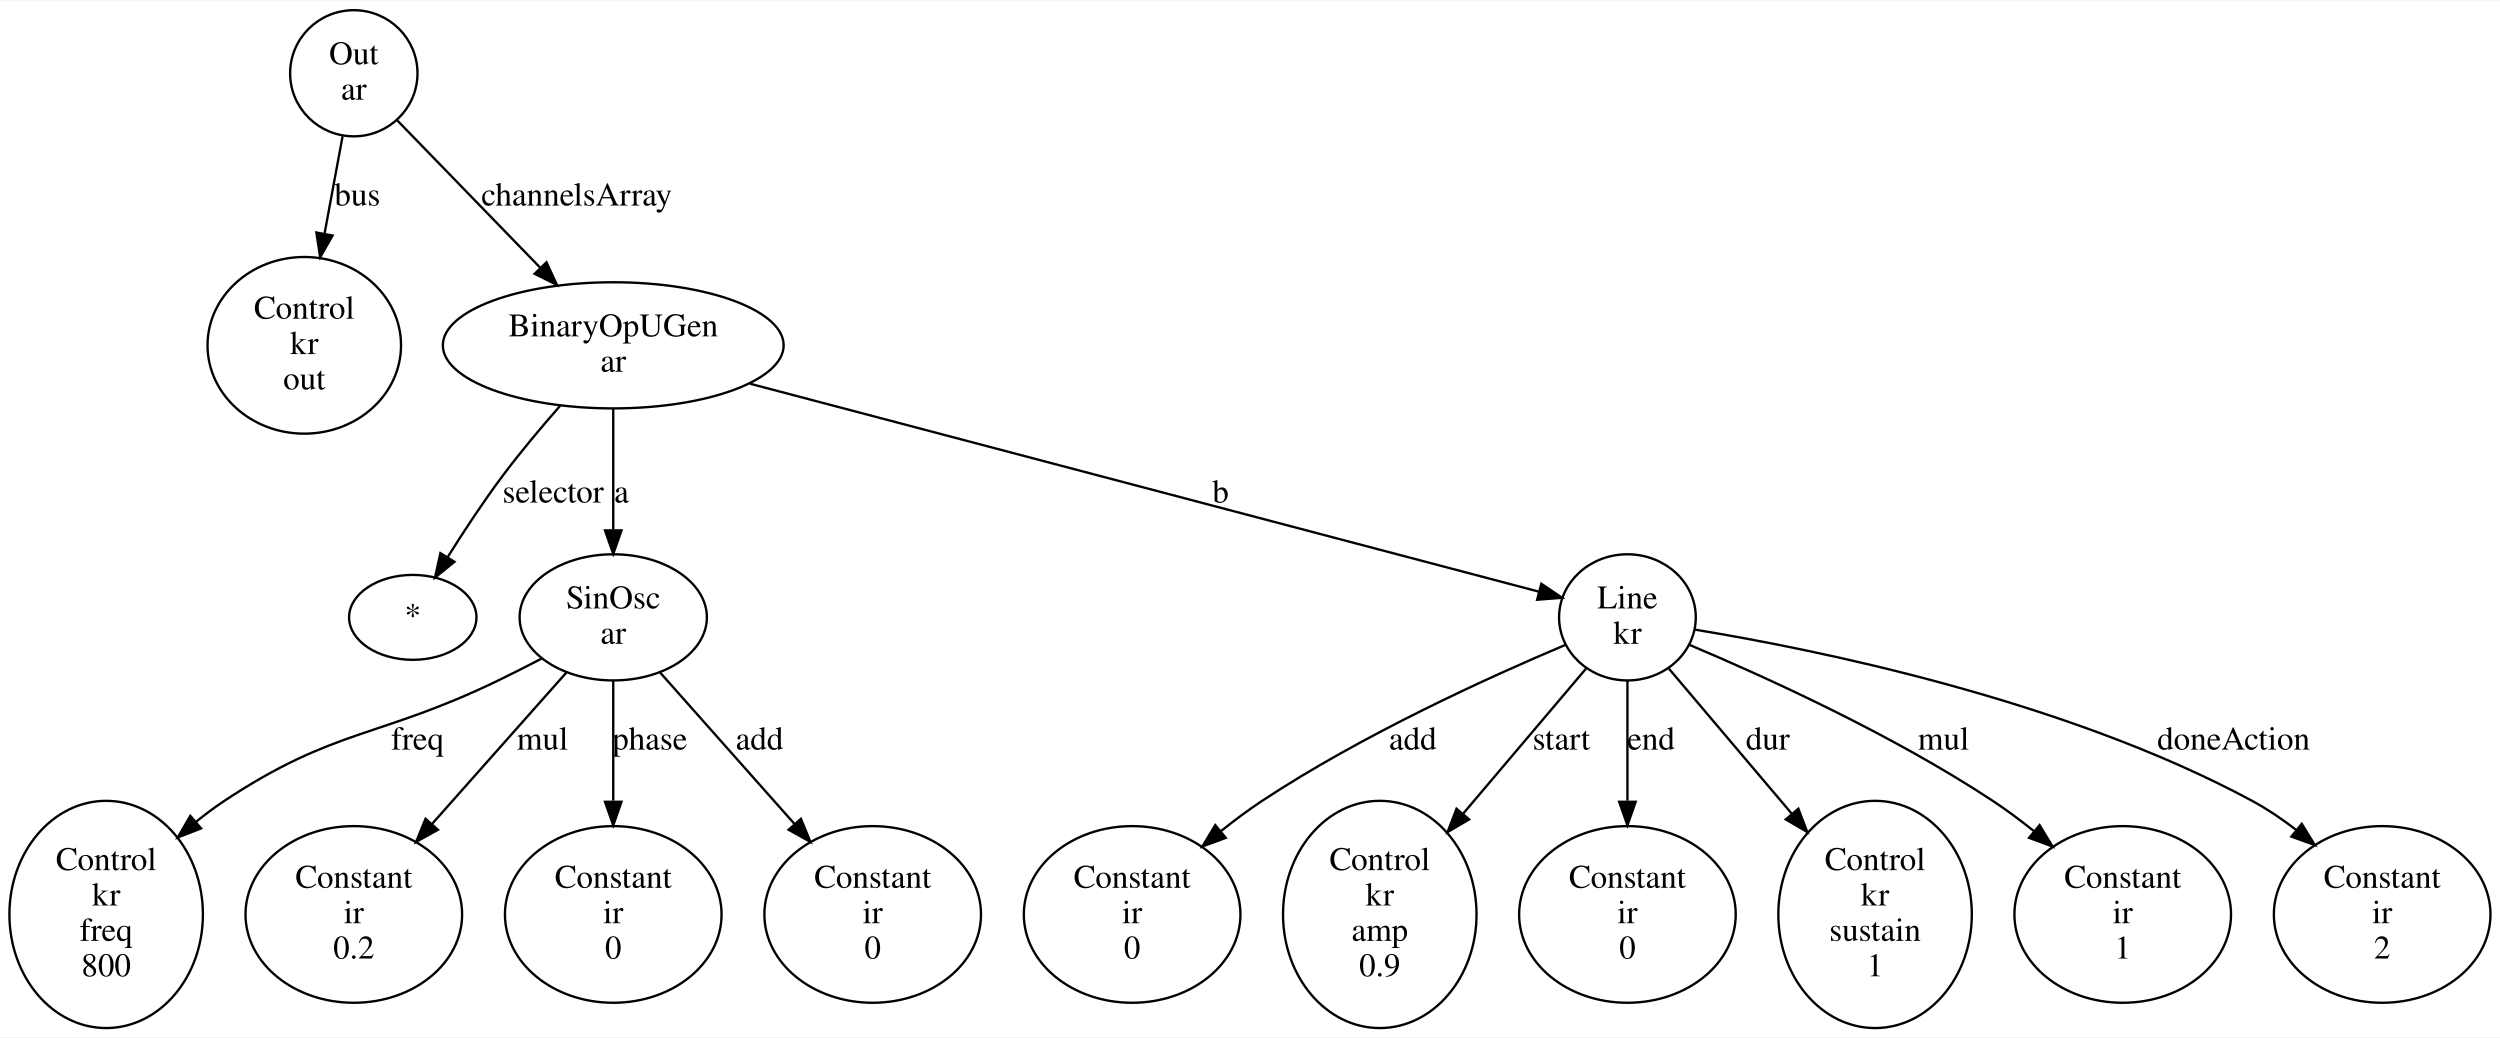
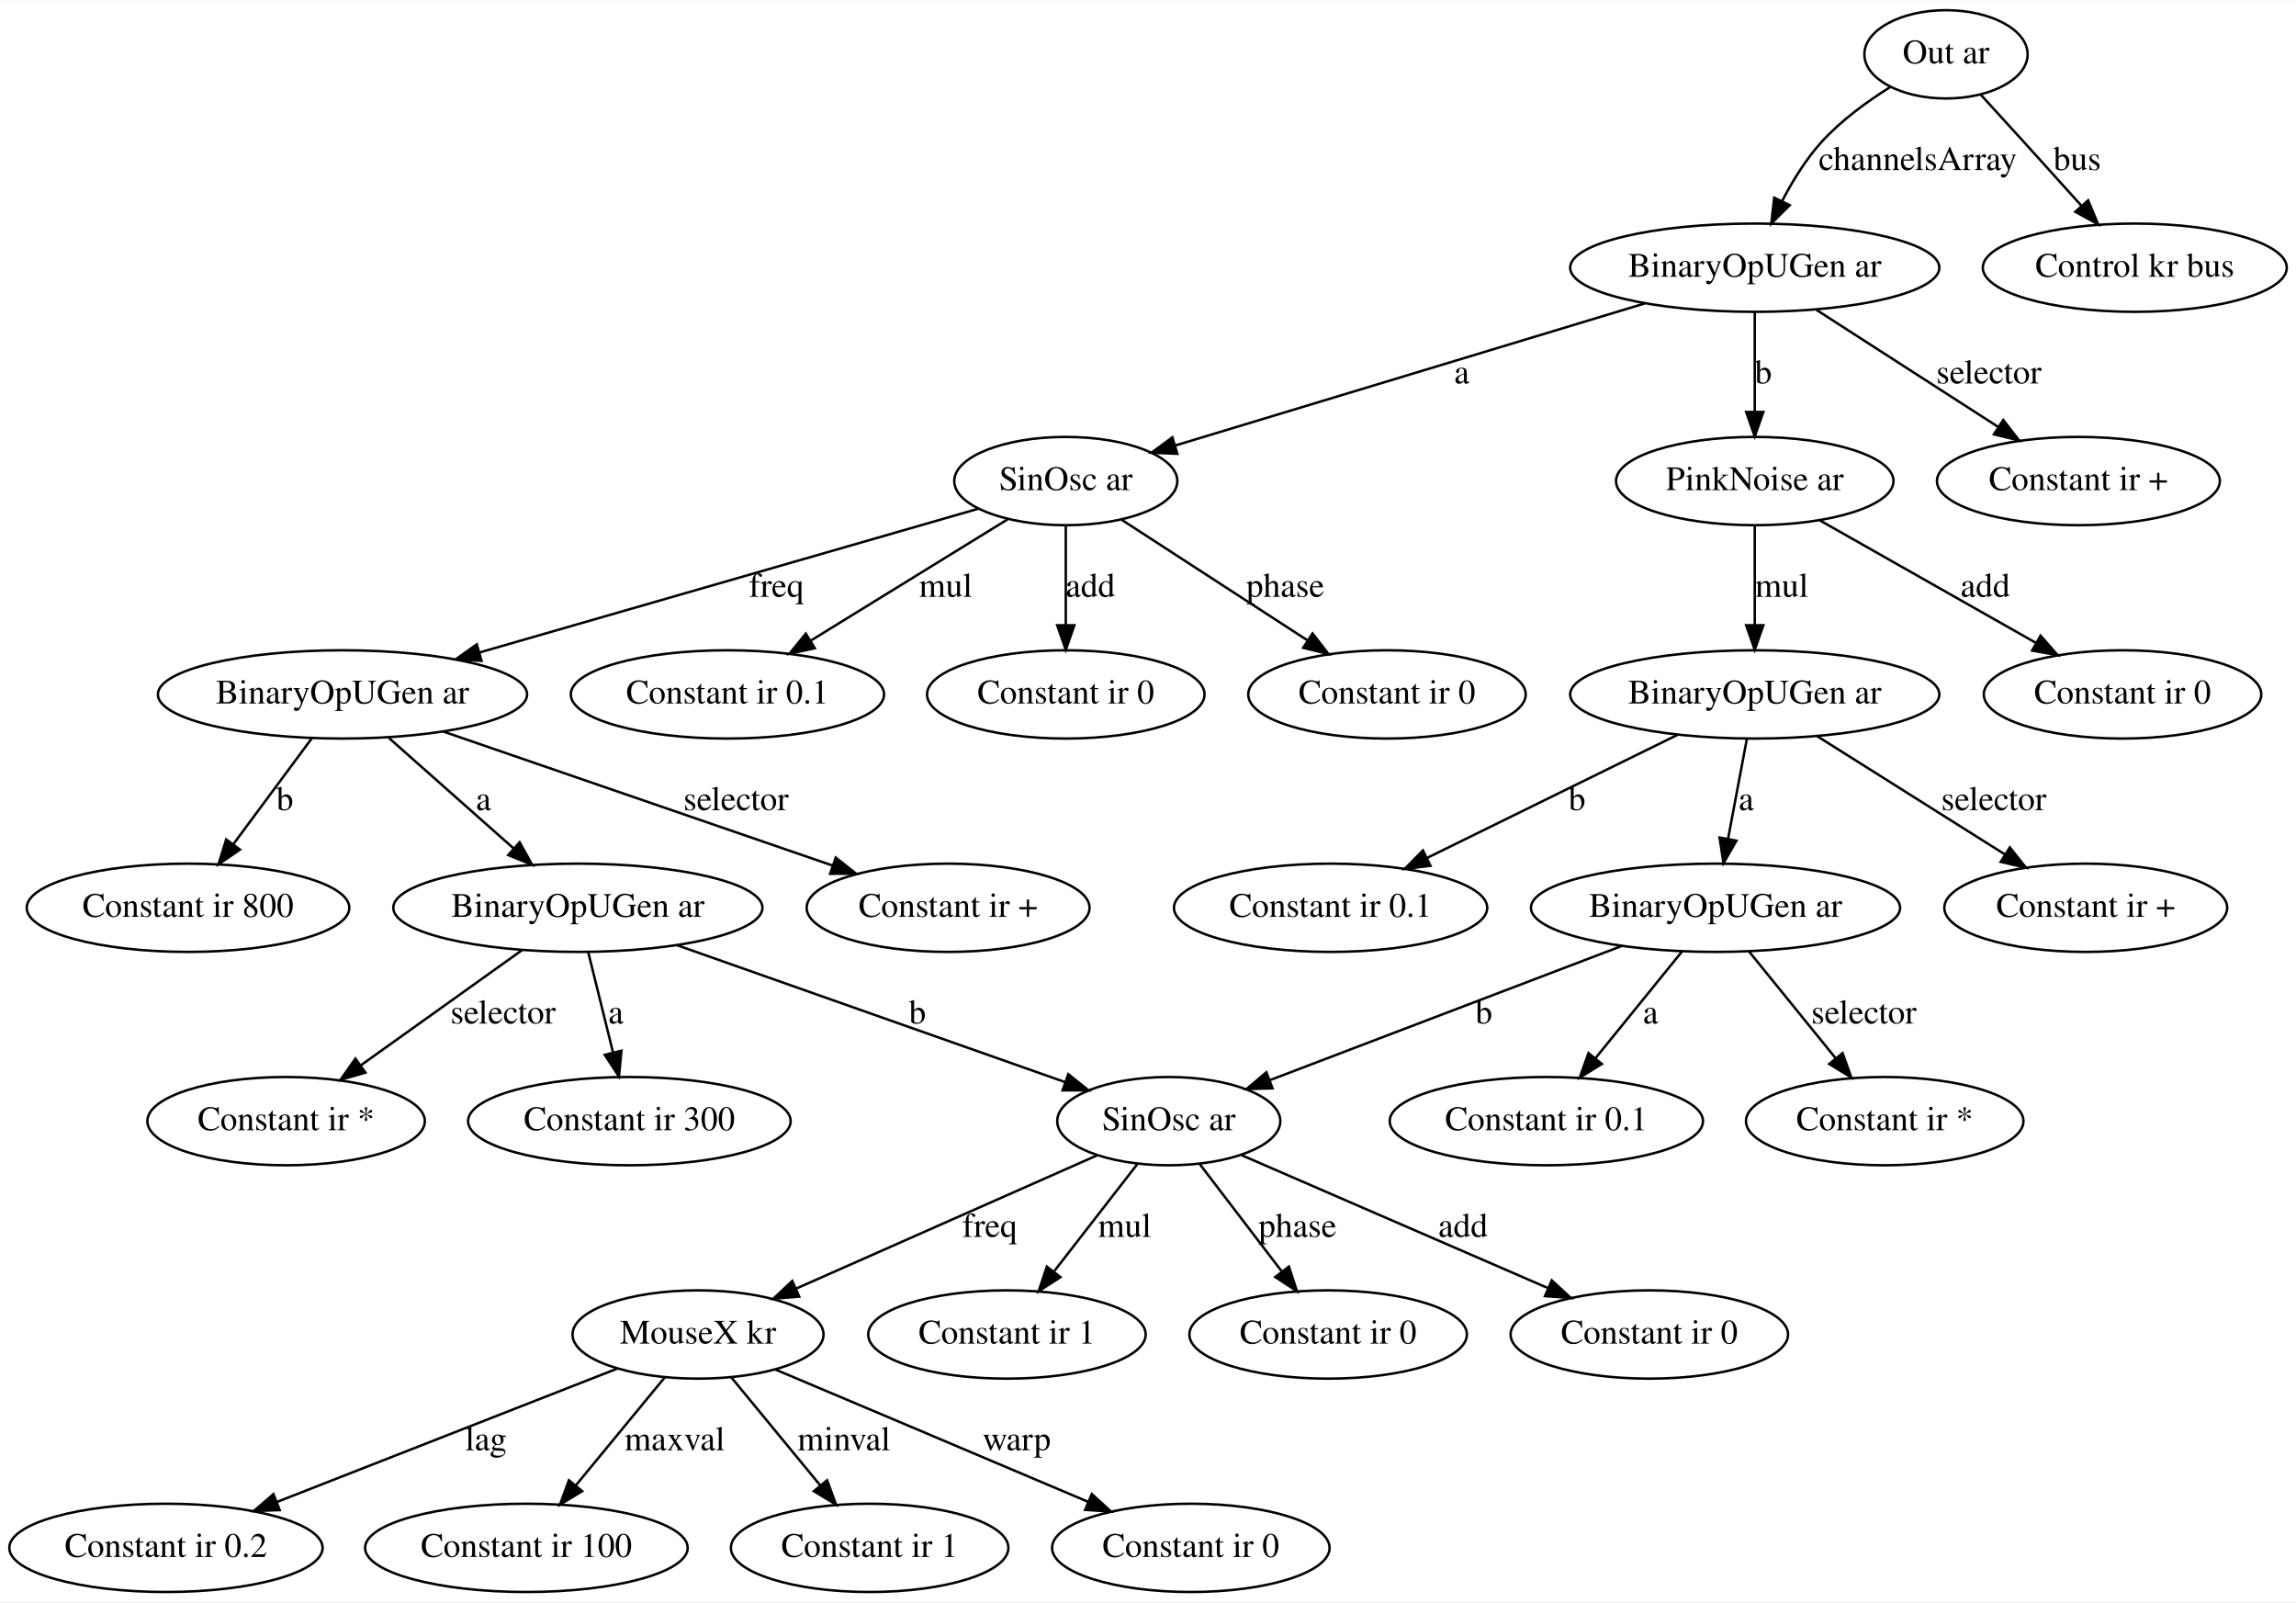
- <svg xmlns="http://www.w3.org/2000/svg" width="1060pt" height="440pt" viewBox="0.00 0.00 1059.97 439.60">
-   <g id="graph0" class="graph" transform="scale(1 1) rotate(0) translate(4 435.6)">
-     <polygon fill="white" stroke="transparent" points="-4,4 -4,-435.6 1055.97,-435.6 1055.97,4 -4,4" />
+ <svg xmlns="http://www.w3.org/2000/svg" width="936pt" height="653pt" viewBox="0.00 0.00 936.44 653.00">
+   <g id="graph0" class="graph" transform="scale(1 1) rotate(0) translate(4 649)">
+     <polygon fill="white" stroke="transparent" points="-4,4 -4,-649 932.44,-649 932.44,4 -4,4" />
    <g id="node1" class="node">
-       <ellipse fill="none" stroke="black" cx="146.01" cy="-404.73" rx="27" ry="26.74" />
-       <text text-anchor="middle" x="146.01" y="-408.53" font-family="Times,serif" font-size="14.00">Out</text>
-       <text text-anchor="middle" x="146.01" y="-393.53" font-family="Times,serif" font-size="14.00">ar</text>
+       <ellipse fill="none" stroke="black" cx="789.69" cy="-627" rx="33.29" ry="18" />
+       <text text-anchor="middle" x="789.69" y="-623.3" font-family="Times,serif" font-size="14.00">Out ar</text>
    </g>
    <g id="node2" class="node">
-       <ellipse fill="none" stroke="black" cx="125.01" cy="-289.38" rx="41.02" ry="37.45" />
-       <text text-anchor="middle" x="125.01" y="-300.68" font-family="Times,serif" font-size="14.00">Control</text>
-       <text text-anchor="middle" x="125.01" y="-285.68" font-family="Times,serif" font-size="14.00">kr</text>
-       <text text-anchor="middle" x="125.01" y="-270.68" font-family="Times,serif" font-size="14.00">out</text>
+       <ellipse fill="none" stroke="black" cx="711.69" cy="-540" rx="75.29" ry="18" />
+       <text text-anchor="middle" x="711.69" y="-536.3" font-family="Times,serif" font-size="14.00">BinaryOpUGen ar</text>
+     </g>
+     <g id="edge30" class="edge">
+       <path fill="none" stroke="black" d="M767.07,-613.73C757.5,-607.76 746.74,-599.94 738.69,-591 732.44,-584.04 727.11,-575.37 722.88,-567.22" />
+       <polygon fill="black" stroke="black" points="725.94,-565.49 718.43,-558.01 719.63,-568.54 725.94,-565.49" />
+       <text text-anchor="middle" x="778.19" y="-579.8" font-family="Times,serif" font-size="14.00">channelsArray</text>
+     </g>
+     <g id="node31" class="node">
+       <ellipse fill="none" stroke="black" cx="866.69" cy="-540" rx="61.99" ry="18" />
+       <text text-anchor="middle" x="866.69" y="-536.3" font-family="Times,serif" font-size="14.00">Control kr bus</text>
+     </g>
+     <g id="edge31" class="edge">
+       <path fill="none" stroke="black" d="M803.74,-610.69C809.34,-604.58 815.83,-597.46 821.69,-591 829.31,-582.61 837.61,-573.4 844.99,-565.19" />
+       <polygon fill="black" stroke="black" points="847.65,-567.47 851.73,-557.7 842.44,-562.79 847.65,-567.47" />
+       <text text-anchor="middle" x="843.19" y="-579.8" font-family="Times,serif" font-size="14.00">bus</text>
+     </g>
+     <g id="node3" class="node">
+       <ellipse fill="none" stroke="black" cx="430.69" cy="-453" rx="45.49" ry="18" />
+       <text text-anchor="middle" x="430.69" y="-449.3" font-family="Times,serif" font-size="14.00">SinOsc ar</text>
+     </g>
+     <g id="edge19" class="edge">
+       <path fill="none" stroke="black" d="M666.86,-525.44C614.31,-509.54 527.76,-483.36 475.3,-467.49" />
+       <polygon fill="black" stroke="black" points="476.19,-464.11 465.61,-464.56 474.16,-470.81 476.19,-464.11" />
+       <text text-anchor="middle" x="592.19" y="-492.8" font-family="Times,serif" font-size="14.00">a</text>
+     </g>
+     <g id="node22" class="node">
+       <ellipse fill="none" stroke="black" cx="711.69" cy="-453" rx="56.59" ry="18" />
+       <text text-anchor="middle" x="711.69" y="-449.3" font-family="Times,serif" font-size="14.00">PinkNoise ar</text>
+     </g>
+     <g id="edge28" class="edge">
+       <path fill="none" stroke="black" d="M711.69,-521.8C711.69,-510.16 711.69,-494.55 711.69,-481.24" />
+       <polygon fill="black" stroke="black" points="715.19,-481.18 711.69,-471.18 708.19,-481.18 715.19,-481.18" />
+       <text text-anchor="middle" x="715.19" y="-492.8" font-family="Times,serif" font-size="14.00">b</text>
+     </g>
+     <g id="node30" class="node">
+       <ellipse fill="none" stroke="black" cx="843.69" cy="-453" rx="57.69" ry="18" />
+       <text text-anchor="middle" x="843.69" y="-449.3" font-family="Times,serif" font-size="14.00">Constant ir +</text>
+     </g>
+     <g id="edge29" class="edge">
+       <path fill="none" stroke="black" d="M736.83,-522.81C757.83,-509.29 787.93,-489.91 810.84,-475.16" />
+       <polygon fill="black" stroke="black" points="813.03,-477.91 819.54,-469.55 809.24,-472.03 813.03,-477.91" />
+       <text text-anchor="middle" x="807.19" y="-492.8" font-family="Times,serif" font-size="14.00">selector</text>
+     </g>
+     <g id="node4" class="node">
+       <ellipse fill="none" stroke="black" cx="430.69" cy="-366" rx="56.59" ry="18" />
+       <text text-anchor="middle" x="430.69" y="-362.3" font-family="Times,serif" font-size="14.00">Constant ir 0</text>
    </g>
    <g id="edge1" class="edge">
-       <path fill="none" stroke="black" d="M141.25,-378.01C138.99,-365.82 136.22,-350.86 133.61,-336.79" />
-       <polygon fill="black" stroke="black" points="137.01,-335.94 131.75,-326.74 130.13,-337.21 137.01,-335.94" />
-       <text text-anchor="middle" x="147.51" y="-348.66" font-family="Times,serif" font-size="14.00">bus</text>
-     </g>
-     <g id="node3" class="node">
-       <ellipse fill="none" stroke="black" cx="256.01" cy="-289.38" rx="72.25" ry="26.74" />
-       <text text-anchor="middle" x="256.01" y="-293.18" font-family="Times,serif" font-size="14.00">BinaryOpUGen</text>
-       <text text-anchor="middle" x="256.01" y="-278.18" font-family="Times,serif" font-size="14.00">ar</text>
+       <path fill="none" stroke="black" d="M430.69,-434.8C430.69,-423.16 430.69,-407.55 430.69,-394.24" />
+       <polygon fill="black" stroke="black" points="434.19,-394.18 430.69,-384.18 427.19,-394.18 434.19,-394.18" />
+       <text text-anchor="middle" x="440.69" y="-405.8" font-family="Times,serif" font-size="14.00">add</text>
+     </g>
+     <g id="node5" class="node">
+       <ellipse fill="none" stroke="black" cx="561.69" cy="-366" rx="56.59" ry="18" />
+       <text text-anchor="middle" x="561.69" y="-362.3" font-family="Times,serif" font-size="14.00">Constant ir 0</text>
+     </g>
+     <g id="edge2" class="edge">
+       <path fill="none" stroke="black" d="M453.51,-437.19C474.44,-423.61 505.67,-403.35 529.21,-388.08" />
+       <polygon fill="black" stroke="black" points="531.33,-390.88 537.81,-382.5 527.52,-385 531.33,-390.88" />
+       <text text-anchor="middle" x="520.19" y="-405.8" font-family="Times,serif" font-size="14.00">phase</text>
+     </g>
+     <g id="node6" class="node">
+       <ellipse fill="none" stroke="black" cx="135.69" cy="-366" rx="75.29" ry="18" />
+       <text text-anchor="middle" x="135.69" y="-362.3" font-family="Times,serif" font-size="14.00">BinaryOpUGen ar</text>
+     </g>
+     <g id="edge17" class="edge">
+       <path fill="none" stroke="black" d="M395.11,-441.75C344.52,-427.17 251.32,-400.32 191.49,-383.08" />
+       <polygon fill="black" stroke="black" points="192.4,-379.7 181.82,-380.29 190.46,-386.42 192.4,-379.7" />
+       <text text-anchor="middle" x="312.69" y="-405.8" font-family="Times,serif" font-size="14.00">freq</text>
+     </g>
+     <g id="node21" class="node">
+       <ellipse fill="none" stroke="black" cx="292.69" cy="-366" rx="63.89" ry="18" />
+       <text text-anchor="middle" x="292.69" y="-362.3" font-family="Times,serif" font-size="14.00">Constant ir 0.1</text>
+     </g>
+     <g id="edge18" class="edge">
+       <path fill="none" stroke="black" d="M406.97,-437.39C384.87,-423.78 351.68,-403.33 326.75,-387.98" />
+       <polygon fill="black" stroke="black" points="328.32,-384.84 317.97,-382.57 324.65,-390.8 328.32,-384.84" />
+       <text text-anchor="middle" x="381.69" y="-405.8" font-family="Times,serif" font-size="14.00">mul</text>
+     </g>
+     <g id="node7" class="node">
+       <ellipse fill="none" stroke="black" cx="72.69" cy="-279" rx="65.79" ry="18" />
+       <text text-anchor="middle" x="72.69" y="-275.3" font-family="Times,serif" font-size="14.00">Constant ir 800</text>
+     </g>
+     <g id="edge3" class="edge">
+       <path fill="none" stroke="black" d="M123.25,-348.21C114.1,-335.87 101.52,-318.89 91.2,-304.97" />
+       <polygon fill="black" stroke="black" points="93.88,-302.71 85.12,-296.76 88.26,-306.88 93.88,-302.71" />
+       <text text-anchor="middle" x="112.19" y="-318.8" font-family="Times,serif" font-size="14.00">b</text>
+     </g>
+     <g id="node8" class="node">
+       <ellipse fill="none" stroke="black" cx="231.69" cy="-279" rx="75.29" ry="18" />
+       <text text-anchor="middle" x="231.69" y="-275.3" font-family="Times,serif" font-size="14.00">BinaryOpUGen ar</text>
    </g>
    <g id="edge15" class="edge">
-       <path fill="none" stroke="black" d="M164.42,-384.76C180.91,-367.77 205.42,-342.51 224.94,-322.4" />
-       <polygon fill="black" stroke="black" points="227.7,-324.58 232.15,-314.97 222.68,-319.71 227.7,-324.58" />
-       <text text-anchor="middle" x="240.51" y="-348.66" font-family="Times,serif" font-size="14.00">channelsArray</text>
-     </g>
-     <g id="node4" class="node">
-       <ellipse fill="none" stroke="black" cx="171.01" cy="-174.04" rx="27" ry="18" />
-       <text text-anchor="middle" x="171.01" y="-170.34" font-family="Times,serif" font-size="14.00">*</text>
-     </g>
-     <g id="edge2" class="edge">
-       <path fill="none" stroke="black" d="M233.5,-263.76C225.48,-254.62 216.57,-244.01 209.01,-233.91 200.81,-222.95 192.48,-210.25 185.72,-199.46" />
-       <polygon fill="black" stroke="black" points="188.68,-197.59 180.44,-190.93 182.72,-201.27 188.68,-197.59" />
-       <text text-anchor="middle" x="230.51" y="-222.71" font-family="Times,serif" font-size="14.00">selector</text>
-     </g>
-     <g id="node5" class="node">
-       <ellipse fill="none" stroke="black" cx="256.01" cy="-174.04" rx="39.7" ry="26.74" />
-       <text text-anchor="middle" x="256.01" y="-177.84" font-family="Times,serif" font-size="14.00">SinOsc</text>
-       <text text-anchor="middle" x="256.01" y="-162.84" font-family="Times,serif" font-size="14.00">ar</text>
+       <path fill="none" stroke="black" d="M154.66,-348.21C169.22,-335.32 189.48,-317.38 205.57,-303.13" />
+       <polygon fill="black" stroke="black" points="207.93,-305.72 213.09,-296.47 203.29,-300.48 207.93,-305.72" />
+       <text text-anchor="middle" x="193.19" y="-318.8" font-family="Times,serif" font-size="14.00">a</text>
+     </g>
+     <g id="node20" class="node">
+       <ellipse fill="none" stroke="black" cx="382.69" cy="-279" rx="57.69" ry="18" />
+       <text text-anchor="middle" x="382.69" y="-275.3" font-family="Times,serif" font-size="14.00">Constant ir +</text>
+     </g>
+     <g id="edge16" class="edge">
+       <path fill="none" stroke="black" d="M176.76,-350.87C220.47,-335.83 289.53,-312.06 335.46,-296.26" />
+       <polygon fill="black" stroke="black" points="336.86,-299.47 345.18,-292.91 334.58,-292.86 336.86,-299.47" />
+       <text text-anchor="middle" x="296.19" y="-318.8" font-family="Times,serif" font-size="14.00">selector</text>
+     </g>
+     <g id="node9" class="node">
+       <ellipse fill="none" stroke="black" cx="112.69" cy="-192" rx="56.59" ry="18" />
+       <text text-anchor="middle" x="112.69" y="-188.3" font-family="Times,serif" font-size="14.00">Constant ir *</text>
+     </g>
+     <g id="edge4" class="edge">
+       <path fill="none" stroke="black" d="M209.03,-261.81C190.39,-248.49 163.78,-229.49 143.25,-214.83" />
+       <polygon fill="black" stroke="black" points="145.04,-211.8 134.87,-208.84 140.97,-217.5 145.04,-211.8" />
+       <text text-anchor="middle" x="201.19" y="-231.8" font-family="Times,serif" font-size="14.00">selector</text>
+     </g>
+     <g id="node10" class="node">
+       <ellipse fill="none" stroke="black" cx="472.69" cy="-192" rx="45.49" ry="18" />
+       <text text-anchor="middle" x="472.69" y="-188.3" font-family="Times,serif" font-size="14.00">SinOsc ar</text>
+     </g>
+     <g id="edge13" class="edge">
+       <path fill="none" stroke="black" d="M272.03,-263.77C315.88,-248.31 385.65,-223.7 430.3,-207.95" />
+       <polygon fill="black" stroke="black" points="431.71,-211.17 439.97,-204.54 429.38,-204.57 431.71,-211.17" />
+       <text text-anchor="middle" x="370.19" y="-231.8" font-family="Times,serif" font-size="14.00">b</text>
+     </g>
+     <g id="node19" class="node">
+       <ellipse fill="none" stroke="black" cx="252.69" cy="-192" rx="65.79" ry="18" />
+       <text text-anchor="middle" x="252.69" y="-188.3" font-family="Times,serif" font-size="14.00">Constant ir 300</text>
+     </g>
+     <g id="edge14" class="edge">
+       <path fill="none" stroke="black" d="M235.94,-260.8C238.82,-249.16 242.68,-233.55 245.97,-220.24" />
+       <polygon fill="black" stroke="black" points="249.45,-220.72 248.45,-210.18 242.65,-219.04 249.45,-220.72" />
+       <text text-anchor="middle" x="247.19" y="-231.8" font-family="Times,serif" font-size="14.00">a</text>
+     </g>
+     <g id="node11" class="node">
+       <ellipse fill="none" stroke="black" cx="280.69" cy="-105" rx="51.19" ry="18" />
+       <text text-anchor="middle" x="280.69" y="-101.3" font-family="Times,serif" font-size="14.00">MouseX kr</text>
+     </g>
+     <g id="edge9" class="edge">
+       <path fill="none" stroke="black" d="M443.53,-178.09C410.79,-163.6 357.46,-139.98 320.8,-123.76" />
+       <polygon fill="black" stroke="black" points="321.96,-120.44 311.4,-119.59 319.13,-126.84 321.96,-120.44" />
+       <text text-anchor="middle" x="399.69" y="-144.8" font-family="Times,serif" font-size="14.00">freq</text>
+     </g>
+     <g id="node16" class="node">
+       <ellipse fill="none" stroke="black" cx="406.69" cy="-105" rx="56.59" ry="18" />
+       <text text-anchor="middle" x="406.69" y="-101.3" font-family="Times,serif" font-size="14.00">Constant ir 1</text>
+     </g>
+     <g id="edge10" class="edge">
+       <path fill="none" stroke="black" d="M459.97,-174.61C450.35,-162.23 436.99,-145.01 426.05,-130.92" />
+       <polygon fill="black" stroke="black" points="428.5,-128.38 419.61,-122.63 422.97,-132.67 428.5,-128.38" />
+       <text text-anchor="middle" x="454.69" y="-144.8" font-family="Times,serif" font-size="14.00">mul</text>
+     </g>
+     <g id="node17" class="node">
+       <ellipse fill="none" stroke="black" cx="537.69" cy="-105" rx="56.59" ry="18" />
+       <text text-anchor="middle" x="537.69" y="-101.3" font-family="Times,serif" font-size="14.00">Constant ir 0</text>
+     </g>
+     <g id="edge11" class="edge">
+       <path fill="none" stroke="black" d="M485.23,-174.61C494.7,-162.23 507.86,-145.01 518.63,-130.92" />
+       <polygon fill="black" stroke="black" points="521.68,-132.7 524.98,-122.63 516.12,-128.45 521.68,-132.7" />
+       <text text-anchor="middle" x="525.19" y="-144.8" font-family="Times,serif" font-size="14.00">phase</text>
+     </g>
+     <g id="node18" class="node">
+       <ellipse fill="none" stroke="black" cx="668.69" cy="-105" rx="56.59" ry="18" />
+       <text text-anchor="middle" x="668.69" y="-101.3" font-family="Times,serif" font-size="14.00">Constant ir 0</text>
+     </g>
+     <g id="edge12" class="edge">
+       <path fill="none" stroke="black" d="M502.46,-178.09C535.69,-163.68 589.69,-140.26 627.09,-124.04" />
+       <polygon fill="black" stroke="black" points="628.91,-127.07 636.69,-119.88 626.12,-120.65 628.91,-127.07" />
+       <text text-anchor="middle" x="592.69" y="-144.8" font-family="Times,serif" font-size="14.00">add</text>
+     </g>
+     <g id="node12" class="node">
+       <ellipse fill="none" stroke="black" cx="63.69" cy="-18" rx="63.89" ry="18" />
+       <text text-anchor="middle" x="63.69" y="-14.3" font-family="Times,serif" font-size="14.00">Constant ir 0.2</text>
+     </g>
+     <g id="edge5" class="edge">
+       <path fill="none" stroke="black" d="M247.74,-91.09C210.67,-76.57 150.24,-52.9 108.81,-36.67" />
+       <polygon fill="black" stroke="black" points="110.08,-33.41 99.5,-33.02 107.53,-39.93 110.08,-33.41" />
+       <text text-anchor="middle" x="194.19" y="-57.8" font-family="Times,serif" font-size="14.00">lag</text>
+     </g>
+     <g id="node13" class="node">
+       <ellipse fill="none" stroke="black" cx="210.69" cy="-18" rx="65.79" ry="18" />
+       <text text-anchor="middle" x="210.69" y="-14.3" font-family="Times,serif" font-size="14.00">Constant ir 100</text>
+     </g>
+     <g id="edge6" class="edge">
+       <path fill="none" stroke="black" d="M267.2,-87.61C256.9,-75.11 242.55,-57.69 230.89,-43.53" />
+       <polygon fill="black" stroke="black" points="233.45,-41.12 224.39,-35.63 228.04,-45.57 233.45,-41.12" />
+       <text text-anchor="middle" x="271.19" y="-57.8" font-family="Times,serif" font-size="14.00">maxval</text>
+     </g>
+     <g id="node14" class="node">
+       <ellipse fill="none" stroke="black" cx="350.69" cy="-18" rx="56.59" ry="18" />
+       <text text-anchor="middle" x="350.69" y="-14.3" font-family="Times,serif" font-size="14.00">Constant ir 1</text>
    </g>
    <g id="edge7" class="edge">
-       <path fill="none" stroke="black" d="M256.01,-262.38C256.01,-247.26 256.01,-227.97 256.01,-211.37" />
-       <polygon fill="black" stroke="black" points="259.51,-210.92 256.01,-200.92 252.51,-210.92 259.51,-210.92" />
-       <text text-anchor="middle" x="259.51" y="-222.71" font-family="Times,serif" font-size="14.00">a</text>
-     </g>
-     <g id="node10" class="node">
-       <ellipse fill="none" stroke="black" cx="686.01" cy="-174.04" rx="28.98" ry="26.74" />
-       <text text-anchor="middle" x="686.01" y="-177.84" font-family="Times,serif" font-size="14.00">Line</text>
-       <text text-anchor="middle" x="686.01" y="-162.84" font-family="Times,serif" font-size="14.00">kr</text>
-     </g>
-     <g id="edge14" class="edge">
-       <path fill="none" stroke="black" d="M314,-273.1C403.55,-249.49 573,-204.83 648.3,-184.98" />
-       <polygon fill="black" stroke="black" points="649.51,-188.28 658.29,-182.34 647.73,-181.51 649.51,-188.28" />
-       <text text-anchor="middle" x="513.51" y="-222.71" font-family="Times,serif" font-size="14.00">b</text>
-     </g>
-     <g id="node6" class="node">
-       <ellipse fill="none" stroke="black" cx="41.01" cy="-48.08" rx="41.02" ry="48.17" />
-       <text text-anchor="middle" x="41.01" y="-66.88" font-family="Times,serif" font-size="14.00">Control</text>
-       <text text-anchor="middle" x="41.01" y="-51.88" font-family="Times,serif" font-size="14.00">kr</text>
-       <text text-anchor="middle" x="41.01" y="-36.88" font-family="Times,serif" font-size="14.00">freq</text>
-       <text text-anchor="middle" x="41.01" y="-21.88" font-family="Times,serif" font-size="14.00">800</text>
-     </g>
-     <g id="edge3" class="edge">
-       <path fill="none" stroke="black" d="M225.6,-156.55C219.49,-153.36 213.08,-150.1 207.01,-147.17 156.3,-122.67 137.97,-127.26 91.01,-96.17 87,-93.51 83.01,-90.52 79.13,-87.37" />
-       <polygon fill="black" stroke="black" points="81.24,-84.56 71.36,-80.72 76.69,-89.88 81.24,-84.56" />
-       <text text-anchor="middle" x="173.01" y="-117.97" font-family="Times,serif" font-size="14.00">freq</text>
-     </g>
-     <g id="node7" class="node">
-       <ellipse fill="none" stroke="black" cx="146.01" cy="-48.08" rx="45.92" ry="37.45" />
-       <text text-anchor="middle" x="146.01" y="-59.38" font-family="Times,serif" font-size="14.00">Constant</text>
-       <text text-anchor="middle" x="146.01" y="-44.38" font-family="Times,serif" font-size="14.00">ir</text>
-       <text text-anchor="middle" x="146.01" y="-29.38" font-family="Times,serif" font-size="14.00">0.2</text>
-     </g>
-     <g id="edge4" class="edge">
-       <path fill="none" stroke="black" d="M236.09,-150.59C220.21,-132.69 197.63,-107.25 179.06,-86.32" />
-       <polygon fill="black" stroke="black" points="181.67,-83.99 172.41,-78.83 176.43,-88.63 181.67,-83.99" />
-       <text text-anchor="middle" x="226.01" y="-117.97" font-family="Times,serif" font-size="14.00">mul</text>
-     </g>
-     <g id="node8" class="node">
-       <ellipse fill="none" stroke="black" cx="256.01" cy="-48.08" rx="45.92" ry="37.45" />
-       <text text-anchor="middle" x="256.01" y="-59.38" font-family="Times,serif" font-size="14.00">Constant</text>
-       <text text-anchor="middle" x="256.01" y="-44.38" font-family="Times,serif" font-size="14.00">ir</text>
-       <text text-anchor="middle" x="256.01" y="-29.38" font-family="Times,serif" font-size="14.00">0</text>
-     </g>
-     <g id="edge5" class="edge">
-       <path fill="none" stroke="black" d="M256.01,-147.05C256.01,-132.35 256.01,-113.52 256.01,-96.31" />
-       <polygon fill="black" stroke="black" points="259.51,-95.85 256.01,-85.85 252.51,-95.85 259.51,-95.85" />
-       <text text-anchor="middle" x="271.51" y="-117.97" font-family="Times,serif" font-size="14.00">phase</text>
-     </g>
-     <g id="node9" class="node">
-       <ellipse fill="none" stroke="black" cx="366.01" cy="-48.08" rx="45.92" ry="37.45" />
-       <text text-anchor="middle" x="366.01" y="-59.38" font-family="Times,serif" font-size="14.00">Constant</text>
-       <text text-anchor="middle" x="366.01" y="-44.38" font-family="Times,serif" font-size="14.00">ir</text>
-       <text text-anchor="middle" x="366.01" y="-29.38" font-family="Times,serif" font-size="14.00">0</text>
-     </g>
-     <g id="edge6" class="edge">
-       <path fill="none" stroke="black" d="M275.93,-150.59C291.81,-132.69 314.39,-107.25 332.97,-86.32" />
-       <polygon fill="black" stroke="black" points="335.59,-88.63 339.61,-78.83 330.36,-83.99 335.59,-88.63" />
-       <text text-anchor="middle" x="318.01" y="-117.97" font-family="Times,serif" font-size="14.00">add</text>
-     </g>
-     <g id="node11" class="node">
-       <ellipse fill="none" stroke="black" cx="476.01" cy="-48.08" rx="45.92" ry="37.45" />
-       <text text-anchor="middle" x="476.01" y="-59.38" font-family="Times,serif" font-size="14.00">Constant</text>
-       <text text-anchor="middle" x="476.01" y="-44.38" font-family="Times,serif" font-size="14.00">ir</text>
-       <text text-anchor="middle" x="476.01" y="-29.38" font-family="Times,serif" font-size="14.00">0</text>
+       <path fill="none" stroke="black" d="M294.19,-87.61C304.49,-75.11 318.83,-57.69 330.5,-43.53" />
+       <polygon fill="black" stroke="black" points="333.34,-45.57 337,-35.63 327.94,-41.12 333.34,-45.57" />
+       <text text-anchor="middle" x="340.19" y="-57.8" font-family="Times,serif" font-size="14.00">minval</text>
+     </g>
+     <g id="node15" class="node">
+       <ellipse fill="none" stroke="black" cx="481.69" cy="-18" rx="56.59" ry="18" />
+       <text text-anchor="middle" x="481.69" y="-14.3" font-family="Times,serif" font-size="14.00">Constant ir 0</text>
    </g>
    <g id="edge8" class="edge">
-       <path fill="none" stroke="black" d="M659.71,-162.37C627.98,-148.99 573.61,-124.33 531.01,-96.17 525.24,-92.35 519.4,-87.99 513.79,-83.51" />
-       <polygon fill="black" stroke="black" points="515.72,-80.56 505.78,-76.89 511.26,-85.96 515.72,-80.56" />
-       <text text-anchor="middle" x="595.01" y="-117.97" font-family="Times,serif" font-size="14.00">add</text>
-     </g>
-     <g id="node12" class="node">
-       <ellipse fill="none" stroke="black" cx="581.01" cy="-48.08" rx="41.02" ry="48.17" />
-       <text text-anchor="middle" x="581.01" y="-66.88" font-family="Times,serif" font-size="14.00">Control</text>
-       <text text-anchor="middle" x="581.01" y="-51.88" font-family="Times,serif" font-size="14.00">kr</text>
-       <text text-anchor="middle" x="581.01" y="-36.88" font-family="Times,serif" font-size="14.00">amp</text>
-       <text text-anchor="middle" x="581.01" y="-21.88" font-family="Times,serif" font-size="14.00">0.9</text>
-     </g>
-     <g id="edge9" class="edge">
-       <path fill="none" stroke="black" d="M668.44,-152.29C654.25,-135.54 633.84,-111.45 616.31,-90.76" />
-       <polygon fill="black" stroke="black" points="618.89,-88.38 609.75,-83.01 613.55,-92.9 618.89,-88.38" />
-       <text text-anchor="middle" x="658.01" y="-117.97" font-family="Times,serif" font-size="14.00">start</text>
-     </g>
-     <g id="node13" class="node">
-       <ellipse fill="none" stroke="black" cx="686.01" cy="-48.08" rx="45.92" ry="37.45" />
-       <text text-anchor="middle" x="686.01" y="-59.38" font-family="Times,serif" font-size="14.00">Constant</text>
-       <text text-anchor="middle" x="686.01" y="-44.38" font-family="Times,serif" font-size="14.00">ir</text>
-       <text text-anchor="middle" x="686.01" y="-29.38" font-family="Times,serif" font-size="14.00">0</text>
-     </g>
-     <g id="edge10" class="edge">
-       <path fill="none" stroke="black" d="M686.01,-147.05C686.01,-132.35 686.01,-113.52 686.01,-96.31" />
-       <polygon fill="black" stroke="black" points="689.51,-95.85 686.01,-85.85 682.51,-95.85 689.51,-95.85" />
-       <text text-anchor="middle" x="696.01" y="-117.97" font-family="Times,serif" font-size="14.00">end</text>
-     </g>
-     <g id="node14" class="node">
-       <ellipse fill="none" stroke="black" cx="791.01" cy="-48.08" rx="41.02" ry="48.17" />
-       <text text-anchor="middle" x="791.01" y="-66.88" font-family="Times,serif" font-size="14.00">Control</text>
-       <text text-anchor="middle" x="791.01" y="-51.88" font-family="Times,serif" font-size="14.00">kr</text>
-       <text text-anchor="middle" x="791.01" y="-36.88" font-family="Times,serif" font-size="14.00">sustain</text>
-       <text text-anchor="middle" x="791.01" y="-21.88" font-family="Times,serif" font-size="14.00">1</text>
-     </g>
-     <g id="edge11" class="edge">
-       <path fill="none" stroke="black" d="M703.59,-152.29C717.77,-135.54 738.18,-111.45 755.71,-90.76" />
-       <polygon fill="black" stroke="black" points="758.48,-92.9 762.27,-83.01 753.14,-88.38 758.48,-92.9" />
-       <text text-anchor="middle" x="745.51" y="-117.97" font-family="Times,serif" font-size="14.00">dur</text>
-     </g>
-     <g id="node15" class="node">
-       <ellipse fill="none" stroke="black" cx="896.01" cy="-48.08" rx="45.92" ry="37.45" />
-       <text text-anchor="middle" x="896.01" y="-59.38" font-family="Times,serif" font-size="14.00">Constant</text>
-       <text text-anchor="middle" x="896.01" y="-44.38" font-family="Times,serif" font-size="14.00">ir</text>
-       <text text-anchor="middle" x="896.01" y="-29.38" font-family="Times,serif" font-size="14.00">1</text>
-     </g>
-     <g id="edge12" class="edge">
-       <path fill="none" stroke="black" d="M712.32,-162.37C744.04,-148.99 798.42,-124.33 841.01,-96.17 846.79,-92.35 852.63,-87.99 858.23,-83.51" />
-       <polygon fill="black" stroke="black" points="860.76,-85.96 866.24,-76.89 856.3,-80.56 860.76,-85.96" />
-       <text text-anchor="middle" x="820.01" y="-117.97" font-family="Times,serif" font-size="14.00">mul</text>
-     </g>
-     <g id="node16" class="node">
-       <ellipse fill="none" stroke="black" cx="1006.01" cy="-48.08" rx="45.92" ry="37.45" />
-       <text text-anchor="middle" x="1006.01" y="-59.38" font-family="Times,serif" font-size="14.00">Constant</text>
-       <text text-anchor="middle" x="1006.01" y="-44.38" font-family="Times,serif" font-size="14.00">ir</text>
-       <text text-anchor="middle" x="1006.01" y="-29.38" font-family="Times,serif" font-size="14.00">2</text>
-     </g>
-     <g id="edge13" class="edge">
-       <path fill="none" stroke="black" d="M714.6,-168.84C764.87,-160.58 871.35,-139.19 951.01,-96.17 957.4,-92.72 963.7,-88.43 969.64,-83.85" />
-       <polygon fill="black" stroke="black" points="971.92,-86.51 977.47,-77.49 967.5,-81.08 971.92,-86.51" />
-       <text text-anchor="middle" x="943.01" y="-117.97" font-family="Times,serif" font-size="14.00">doneAction</text>
+       <path fill="none" stroke="black" d="M312.23,-90.72C327.73,-84.18 346.7,-76.18 363.69,-69 388.98,-58.31 417.3,-46.31 439.86,-36.75" />
+       <polygon fill="black" stroke="black" points="441.31,-39.94 449.15,-32.81 438.57,-33.49 441.31,-39.94" />
+       <text text-anchor="middle" x="410.69" y="-57.8" font-family="Times,serif" font-size="14.00">warp</text>
+     </g>
+     <g id="node23" class="node">
+       <ellipse fill="none" stroke="black" cx="711.69" cy="-366" rx="75.29" ry="18" />
+       <text text-anchor="middle" x="711.69" y="-362.3" font-family="Times,serif" font-size="14.00">BinaryOpUGen ar</text>
+     </g>
+     <g id="edge26" class="edge">
+       <path fill="none" stroke="black" d="M711.69,-434.8C711.69,-423.16 711.69,-407.55 711.69,-394.24" />
+       <polygon fill="black" stroke="black" points="715.19,-394.18 711.69,-384.18 708.19,-394.18 715.19,-394.18" />
+       <text text-anchor="middle" x="722.69" y="-405.8" font-family="Times,serif" font-size="14.00">mul</text>
+     </g>
+     <g id="node29" class="node">
+       <ellipse fill="none" stroke="black" cx="861.69" cy="-366" rx="56.59" ry="18" />
+       <text text-anchor="middle" x="861.69" y="-362.3" font-family="Times,serif" font-size="14.00">Constant ir 0</text>
+     </g>
+     <g id="edge27" class="edge">
+       <path fill="none" stroke="black" d="M738.17,-437C762.72,-423.08 799.45,-402.27 826.47,-386.96" />
+       <polygon fill="black" stroke="black" points="828.26,-389.97 835.24,-381.99 824.81,-383.88 828.26,-389.97" />
+       <text text-anchor="middle" x="805.69" y="-405.8" font-family="Times,serif" font-size="14.00">add</text>
+     </g>
+     <g id="node24" class="node">
+       <ellipse fill="none" stroke="black" cx="538.69" cy="-279" rx="63.89" ry="18" />
+       <text text-anchor="middle" x="538.69" y="-275.3" font-family="Times,serif" font-size="14.00">Constant ir 0.1</text>
+     </g>
+     <g id="edge20" class="edge">
+       <path fill="none" stroke="black" d="M680.37,-349.61C651.69,-335.52 609.12,-314.6 578.14,-299.38" />
+       <polygon fill="black" stroke="black" points="579.44,-296.12 568.92,-294.85 576.35,-302.4 579.44,-296.12" />
+       <text text-anchor="middle" x="639.19" y="-318.8" font-family="Times,serif" font-size="14.00">b</text>
+     </g>
+     <g id="node25" class="node">
+       <ellipse fill="none" stroke="black" cx="695.69" cy="-279" rx="75.29" ry="18" />
+       <text text-anchor="middle" x="695.69" y="-275.3" font-family="Times,serif" font-size="14.00">BinaryOpUGen ar</text>
+     </g>
+     <g id="edge24" class="edge">
+       <path fill="none" stroke="black" d="M708.46,-347.8C706.27,-336.16 703.33,-320.55 700.82,-307.24" />
+       <polygon fill="black" stroke="black" points="704.22,-306.36 698.93,-297.18 697.34,-307.65 704.22,-306.36" />
+       <text text-anchor="middle" x="708.19" y="-318.8" font-family="Times,serif" font-size="14.00">a</text>
+     </g>
+     <g id="node28" class="node">
+       <ellipse fill="none" stroke="black" cx="846.69" cy="-279" rx="57.69" ry="18" />
+       <text text-anchor="middle" x="846.69" y="-275.3" font-family="Times,serif" font-size="14.00">Constant ir +</text>
+     </g>
+     <g id="edge25" class="edge">
+       <path fill="none" stroke="black" d="M737.09,-349.01C758.76,-335.37 790.07,-315.65 813.69,-300.78" />
+       <polygon fill="black" stroke="black" points="815.73,-303.63 822.33,-295.34 812,-297.71 815.73,-303.63" />
+       <text text-anchor="middle" x="809.19" y="-318.8" font-family="Times,serif" font-size="14.00">selector</text>
+     </g>
+     <g id="edge23" class="edge">
+       <path fill="none" stroke="black" d="M657.36,-263.39C617.35,-248.14 554.85,-224.32 513.83,-208.68" />
+       <polygon fill="black" stroke="black" points="515,-205.38 504.41,-205.09 512.5,-211.92 515,-205.38" />
+       <text text-anchor="middle" x="601.19" y="-231.8" font-family="Times,serif" font-size="14.00">b</text>
+     </g>
+     <g id="node26" class="node">
+       <ellipse fill="none" stroke="black" cx="626.69" cy="-192" rx="63.89" ry="18" />
+       <text text-anchor="middle" x="626.69" y="-188.3" font-family="Times,serif" font-size="14.00">Constant ir 0.1</text>
+     </g>
+     <g id="edge21" class="edge">
+       <path fill="none" stroke="black" d="M682.06,-261.21C671.95,-248.75 658.01,-231.57 646.64,-217.57" />
+       <polygon fill="black" stroke="black" points="649.32,-215.32 640.3,-209.76 643.88,-219.73 649.32,-215.32" />
+       <text text-anchor="middle" x="669.19" y="-231.8" font-family="Times,serif" font-size="14.00">a</text>
+     </g>
+     <g id="node27" class="node">
+       <ellipse fill="none" stroke="black" cx="764.69" cy="-192" rx="56.59" ry="18" />
+       <text text-anchor="middle" x="764.69" y="-188.3" font-family="Times,serif" font-size="14.00">Constant ir *</text>
+     </g>
+     <g id="edge22" class="edge">
+       <path fill="none" stroke="black" d="M709.33,-261.21C719.44,-248.75 733.38,-231.57 744.75,-217.57" />
+       <polygon fill="black" stroke="black" points="747.51,-219.73 751.09,-209.76 742.07,-215.32 747.51,-219.73" />
+       <text text-anchor="middle" x="756.19" y="-231.8" font-family="Times,serif" font-size="14.00">selector</text>
    </g>
  </g>
</svg>
